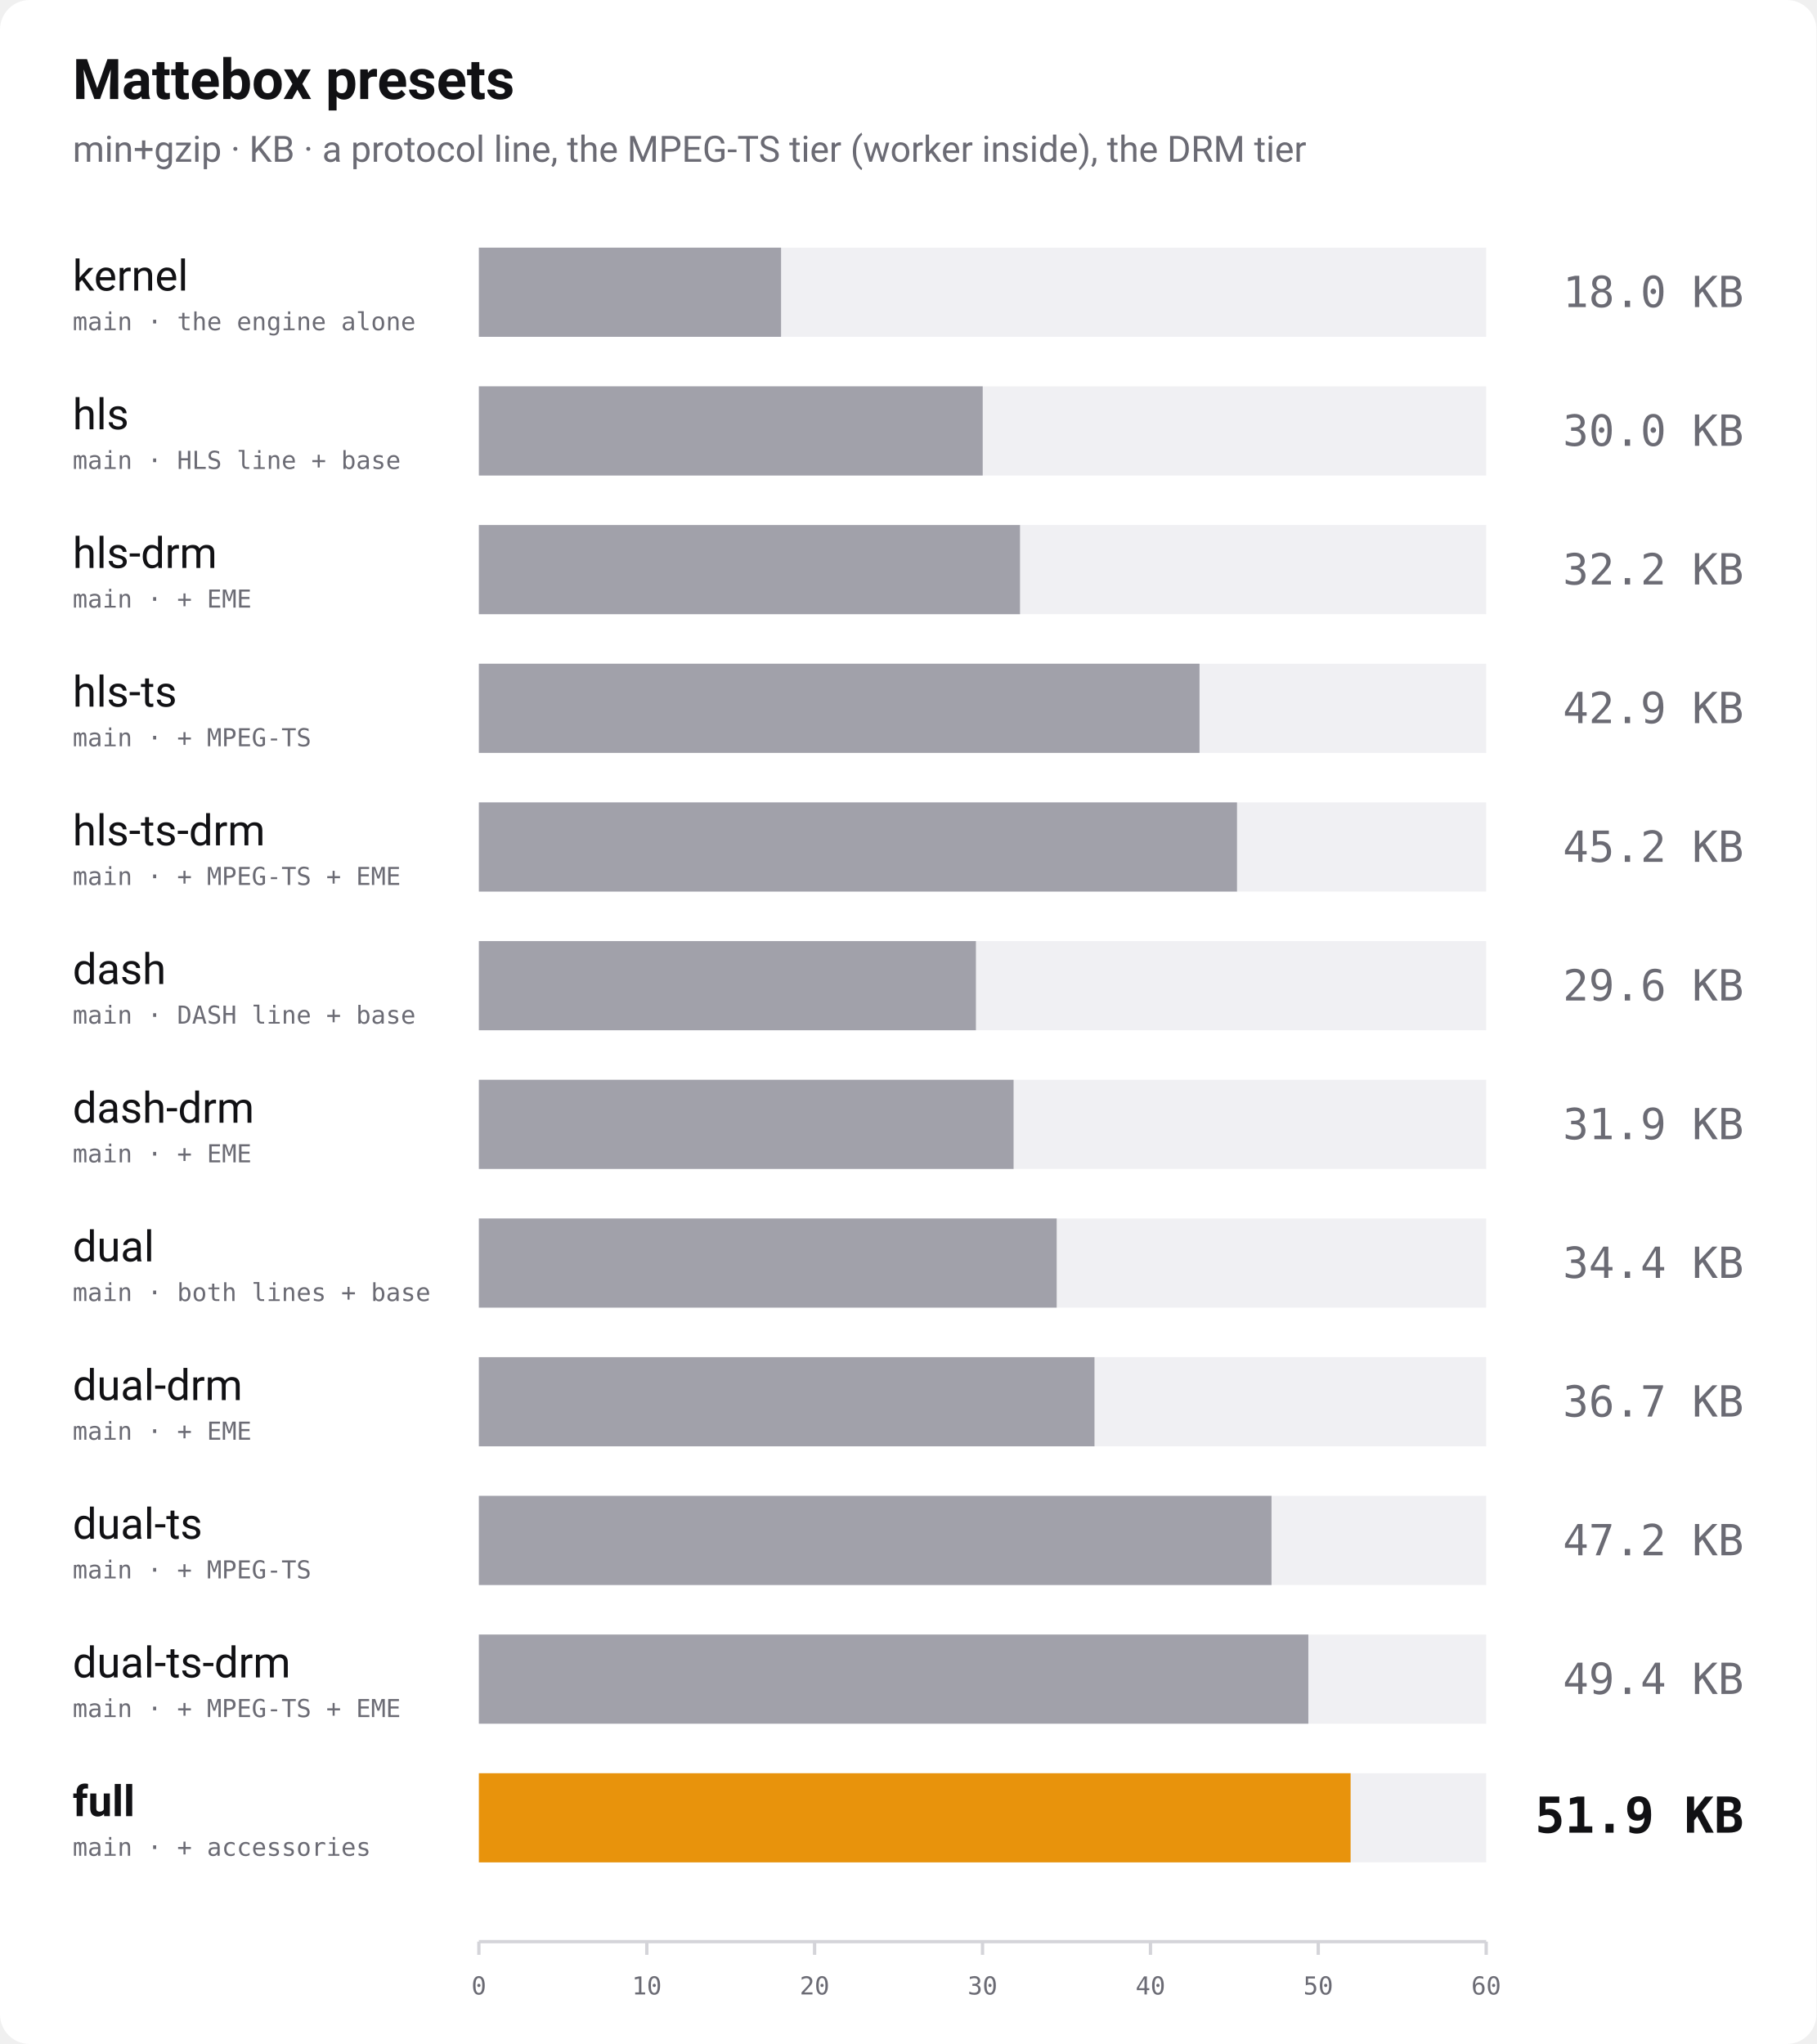
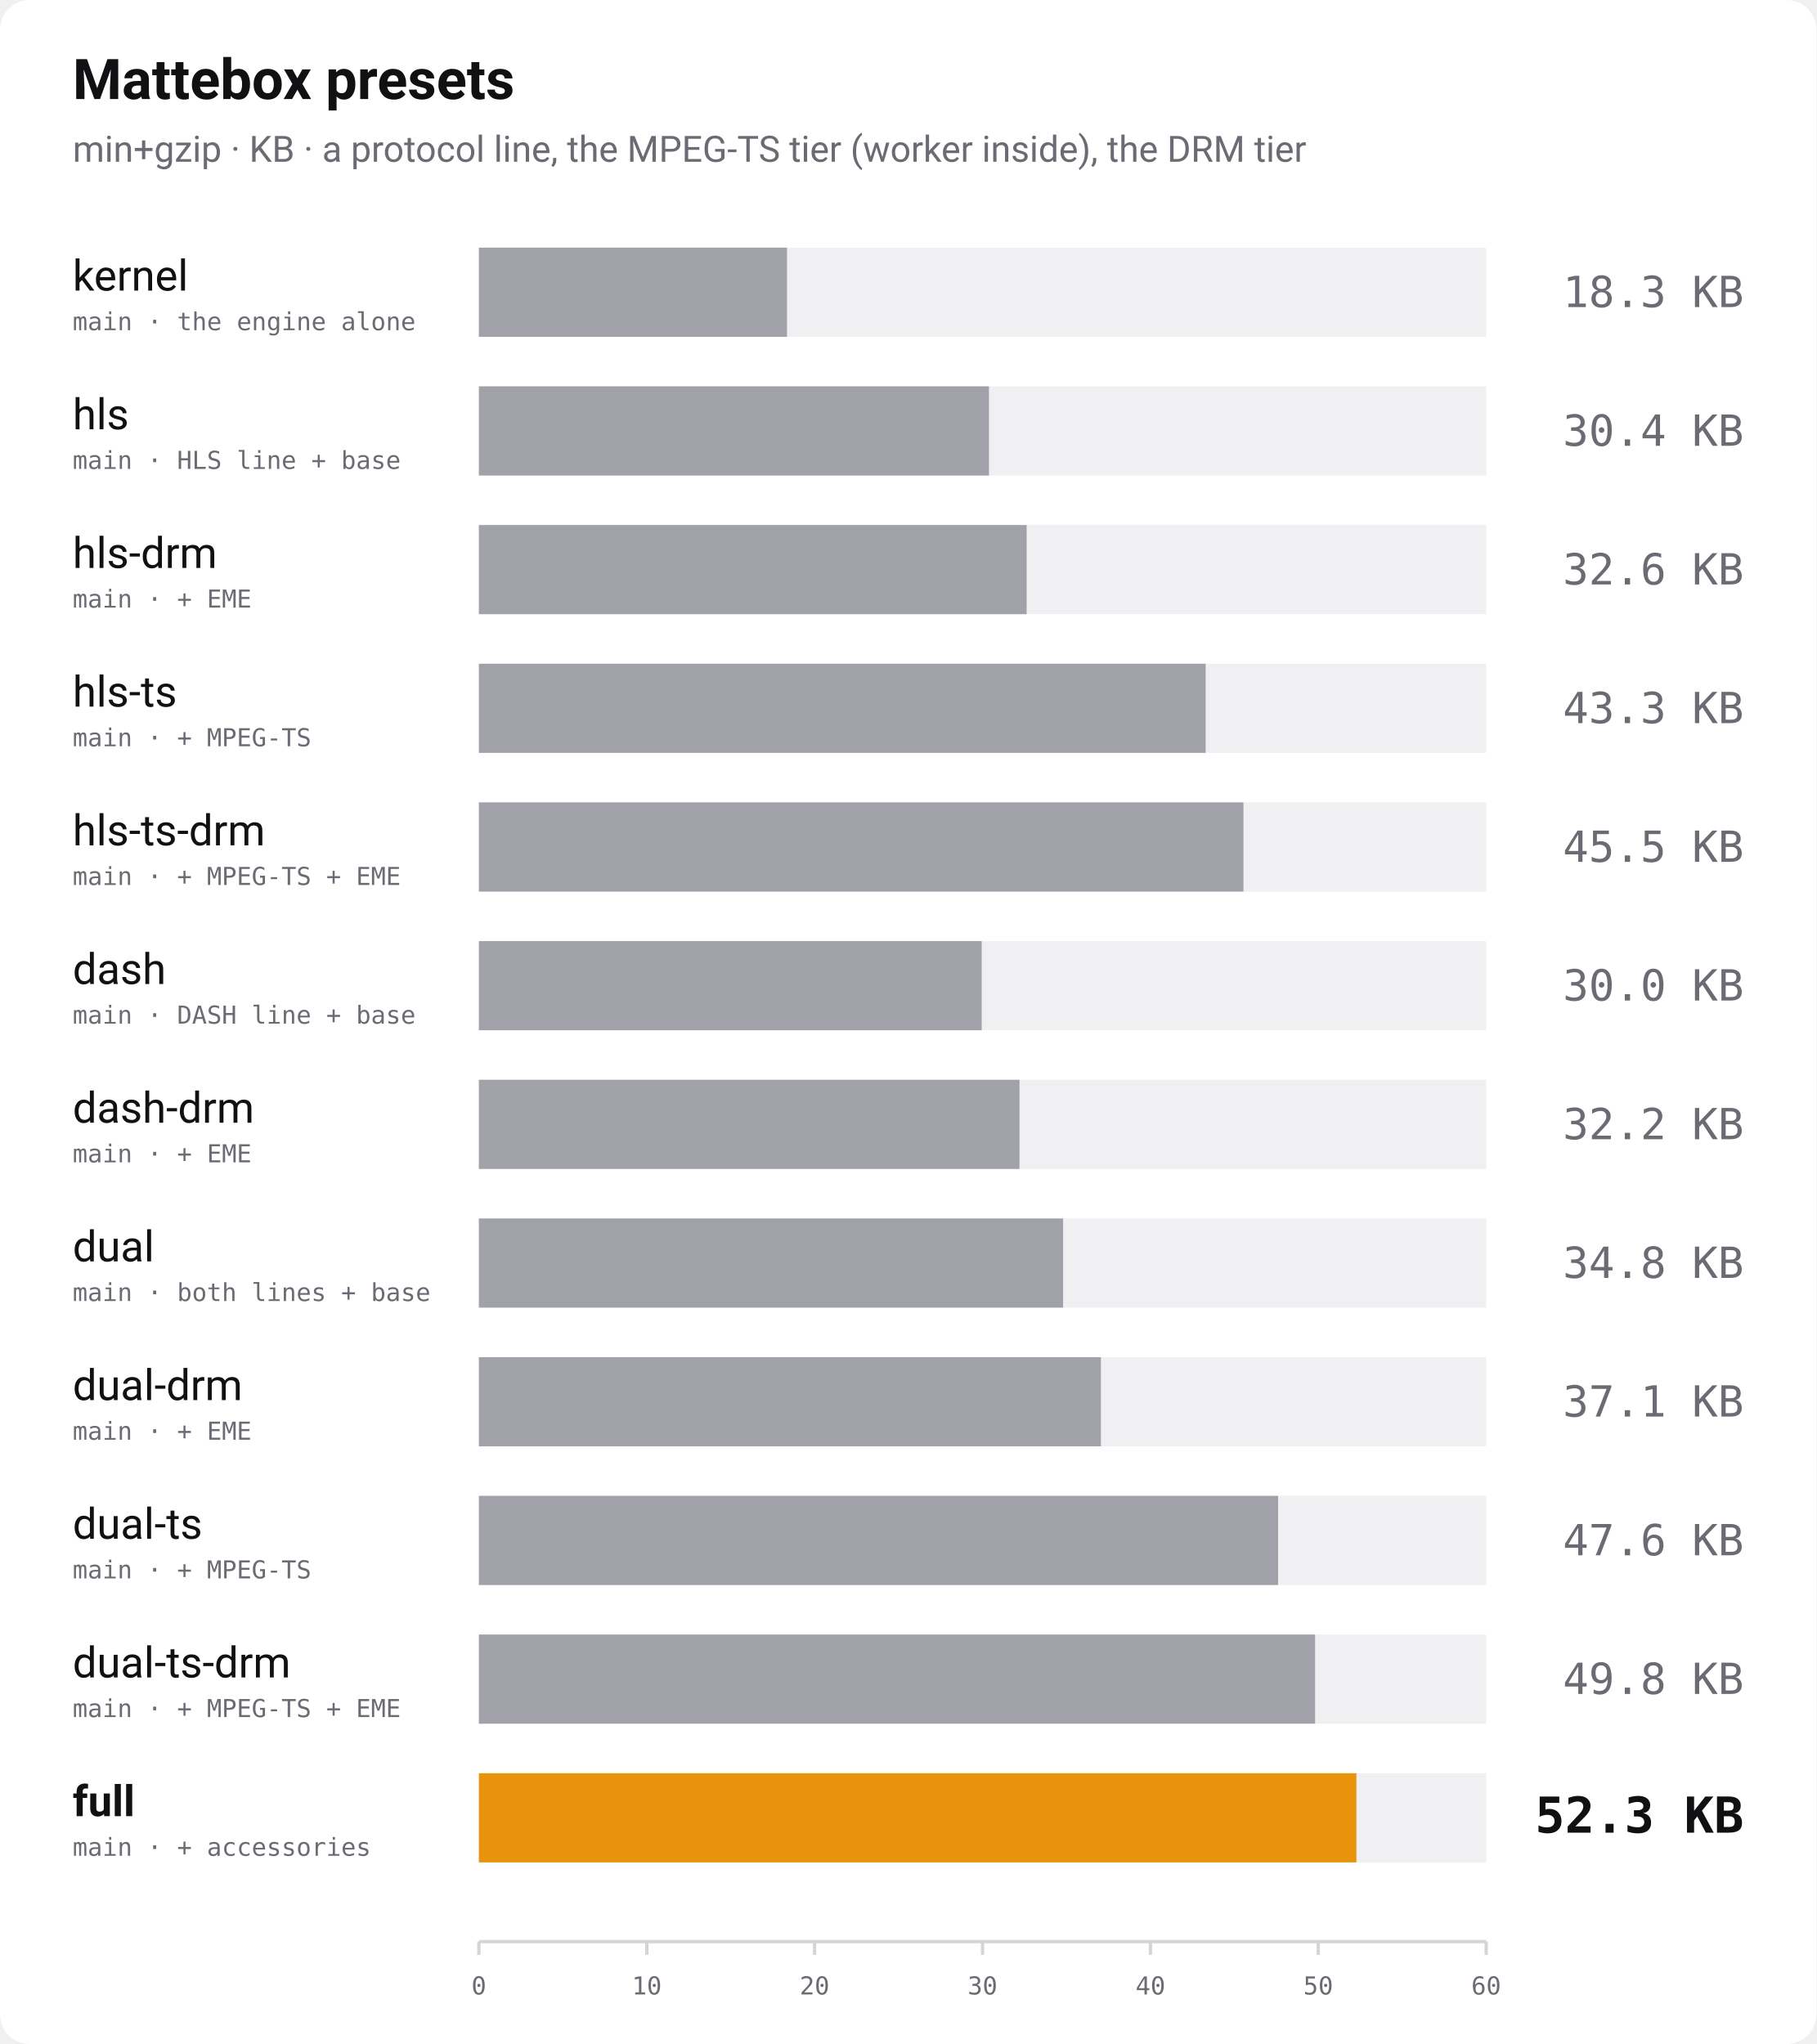
<svg xmlns="http://www.w3.org/2000/svg" width="1100" height="1238" viewBox="0 0 1100 1238" role="img" aria-label="Bundle size of every Mattebox preset, min+gzip">
  <rect width="1100" height="1238" rx="18" fill="#ffffff" />
  <text x="44" y="60" font-family="-apple-system, 'Segoe UI', Roboto, Helvetica, Arial, sans-serif" font-size="34" font-weight="700" fill="#111114">Mattebox presets</text>
  <text x="44" y="98" font-family="-apple-system, 'Segoe UI', Roboto, Helvetica, Arial, sans-serif" font-size="22" fill="#6b6b74">min+gzip · KB · a protocol line, the MPEG-TS tier (worker inside), the DRM tier</text>
  <text x="44" y="176" font-family="-apple-system, 'Segoe UI', Roboto, Helvetica, Arial, sans-serif" font-size="26" font-weight="400" fill="#111114">kernel</text>
  <text x="44" y="200" font-family="ui-monospace, 'SF Mono', Menlo, Consolas, monospace" font-size="15" fill="#6b6b74">main · the engine alone</text>
  <rect x="290" y="150" width="610" height="54" fill="#f0f0f3" />
-   <rect x="290" y="150" width="183.0" height="54" fill="#a1a1aa" />
-   <text x="1056" y="186" text-anchor="end" font-family="ui-monospace, 'SF Mono', Menlo, Consolas, monospace" font-size="26" font-weight="400" fill="#6b6b74">18.0 KB</text>
+   <rect x="290" y="150" width="186.6" height="54" fill="#a1a1aa" />
+   <text x="1056" y="186" text-anchor="end" font-family="ui-monospace, 'SF Mono', Menlo, Consolas, monospace" font-size="26" font-weight="400" fill="#6b6b74">18.3 KB</text>
  <text x="44" y="260" font-family="-apple-system, 'Segoe UI', Roboto, Helvetica, Arial, sans-serif" font-size="26" font-weight="400" fill="#111114">hls</text>
  <text x="44" y="284" font-family="ui-monospace, 'SF Mono', Menlo, Consolas, monospace" font-size="15" fill="#6b6b74">main · HLS line + base</text>
  <rect x="290" y="234" width="610" height="54" fill="#f0f0f3" />
-   <rect x="290" y="234" width="305.1" height="54" fill="#a1a1aa" />
-   <text x="1056" y="270" text-anchor="end" font-family="ui-monospace, 'SF Mono', Menlo, Consolas, monospace" font-size="26" font-weight="400" fill="#6b6b74">30.0 KB</text>
+   <rect x="290" y="234" width="308.9" height="54" fill="#a1a1aa" />
+   <text x="1056" y="270" text-anchor="end" font-family="ui-monospace, 'SF Mono', Menlo, Consolas, monospace" font-size="26" font-weight="400" fill="#6b6b74">30.4 KB</text>
  <text x="44" y="344" font-family="-apple-system, 'Segoe UI', Roboto, Helvetica, Arial, sans-serif" font-size="26" font-weight="400" fill="#111114">hls-drm</text>
  <text x="44" y="368" font-family="ui-monospace, 'SF Mono', Menlo, Consolas, monospace" font-size="15" fill="#6b6b74">main · + EME</text>
  <rect x="290" y="318" width="610" height="54" fill="#f0f0f3" />
-   <rect x="290" y="318" width="327.7" height="54" fill="#a1a1aa" />
-   <text x="1056" y="354" text-anchor="end" font-family="ui-monospace, 'SF Mono', Menlo, Consolas, monospace" font-size="26" font-weight="400" fill="#6b6b74">32.2 KB</text>
+   <rect x="290" y="318" width="331.7" height="54" fill="#a1a1aa" />
+   <text x="1056" y="354" text-anchor="end" font-family="ui-monospace, 'SF Mono', Menlo, Consolas, monospace" font-size="26" font-weight="400" fill="#6b6b74">32.6 KB</text>
  <text x="44" y="428" font-family="-apple-system, 'Segoe UI', Roboto, Helvetica, Arial, sans-serif" font-size="26" font-weight="400" fill="#111114">hls-ts</text>
  <text x="44" y="452" font-family="ui-monospace, 'SF Mono', Menlo, Consolas, monospace" font-size="15" fill="#6b6b74">main · + MPEG-TS</text>
  <rect x="290" y="402" width="610" height="54" fill="#f0f0f3" />
-   <rect x="290" y="402" width="436.4" height="54" fill="#a1a1aa" />
-   <text x="1056" y="438" text-anchor="end" font-family="ui-monospace, 'SF Mono', Menlo, Consolas, monospace" font-size="26" font-weight="400" fill="#6b6b74">42.9 KB</text>
+   <rect x="290" y="402" width="440.1" height="54" fill="#a1a1aa" />
+   <text x="1056" y="438" text-anchor="end" font-family="ui-monospace, 'SF Mono', Menlo, Consolas, monospace" font-size="26" font-weight="400" fill="#6b6b74">43.3 KB</text>
  <text x="44" y="512" font-family="-apple-system, 'Segoe UI', Roboto, Helvetica, Arial, sans-serif" font-size="26" font-weight="400" fill="#111114">hls-ts-drm</text>
  <text x="44" y="536" font-family="ui-monospace, 'SF Mono', Menlo, Consolas, monospace" font-size="15" fill="#6b6b74">main · + MPEG-TS + EME</text>
  <rect x="290" y="486" width="610" height="54" fill="#f0f0f3" />
-   <rect x="290" y="486" width="459.1" height="54" fill="#a1a1aa" />
-   <text x="1056" y="522" text-anchor="end" font-family="ui-monospace, 'SF Mono', Menlo, Consolas, monospace" font-size="26" font-weight="400" fill="#6b6b74">45.2 KB</text>
+   <rect x="290" y="486" width="463.0" height="54" fill="#a1a1aa" />
+   <text x="1056" y="522" text-anchor="end" font-family="ui-monospace, 'SF Mono', Menlo, Consolas, monospace" font-size="26" font-weight="400" fill="#6b6b74">45.5 KB</text>
  <text x="44" y="596" font-family="-apple-system, 'Segoe UI', Roboto, Helvetica, Arial, sans-serif" font-size="26" font-weight="400" fill="#111114">dash</text>
  <text x="44" y="620" font-family="ui-monospace, 'SF Mono', Menlo, Consolas, monospace" font-size="15" fill="#6b6b74">main · DASH line + base</text>
  <rect x="290" y="570" width="610" height="54" fill="#f0f0f3" />
-   <rect x="290" y="570" width="301.0" height="54" fill="#a1a1aa" />
-   <text x="1056" y="606" text-anchor="end" font-family="ui-monospace, 'SF Mono', Menlo, Consolas, monospace" font-size="26" font-weight="400" fill="#6b6b74">29.6 KB</text>
+   <rect x="290" y="570" width="304.5" height="54" fill="#a1a1aa" />
+   <text x="1056" y="606" text-anchor="end" font-family="ui-monospace, 'SF Mono', Menlo, Consolas, monospace" font-size="26" font-weight="400" fill="#6b6b74">30.0 KB</text>
  <text x="44" y="680" font-family="-apple-system, 'Segoe UI', Roboto, Helvetica, Arial, sans-serif" font-size="26" font-weight="400" fill="#111114">dash-drm</text>
  <text x="44" y="704" font-family="ui-monospace, 'SF Mono', Menlo, Consolas, monospace" font-size="15" fill="#6b6b74">main · + EME</text>
  <rect x="290" y="654" width="610" height="54" fill="#f0f0f3" />
-   <rect x="290" y="654" width="323.8" height="54" fill="#a1a1aa" />
-   <text x="1056" y="690" text-anchor="end" font-family="ui-monospace, 'SF Mono', Menlo, Consolas, monospace" font-size="26" font-weight="400" fill="#6b6b74">31.9 KB</text>
+   <rect x="290" y="654" width="327.4" height="54" fill="#a1a1aa" />
+   <text x="1056" y="690" text-anchor="end" font-family="ui-monospace, 'SF Mono', Menlo, Consolas, monospace" font-size="26" font-weight="400" fill="#6b6b74">32.2 KB</text>
  <text x="44" y="764" font-family="-apple-system, 'Segoe UI', Roboto, Helvetica, Arial, sans-serif" font-size="26" font-weight="400" fill="#111114">dual</text>
  <text x="44" y="788" font-family="ui-monospace, 'SF Mono', Menlo, Consolas, monospace" font-size="15" fill="#6b6b74">main · both lines + base</text>
  <rect x="290" y="738" width="610" height="54" fill="#f0f0f3" />
-   <rect x="290" y="738" width="349.9" height="54" fill="#a1a1aa" />
-   <text x="1056" y="774" text-anchor="end" font-family="ui-monospace, 'SF Mono', Menlo, Consolas, monospace" font-size="26" font-weight="400" fill="#6b6b74">34.4 KB</text>
+   <rect x="290" y="738" width="353.8" height="54" fill="#a1a1aa" />
+   <text x="1056" y="774" text-anchor="end" font-family="ui-monospace, 'SF Mono', Menlo, Consolas, monospace" font-size="26" font-weight="400" fill="#6b6b74">34.8 KB</text>
  <text x="44" y="848" font-family="-apple-system, 'Segoe UI', Roboto, Helvetica, Arial, sans-serif" font-size="26" font-weight="400" fill="#111114">dual-drm</text>
  <text x="44" y="872" font-family="ui-monospace, 'SF Mono', Menlo, Consolas, monospace" font-size="15" fill="#6b6b74">main · + EME</text>
  <rect x="290" y="822" width="610" height="54" fill="#f0f0f3" />
-   <rect x="290" y="822" width="372.8" height="54" fill="#a1a1aa" />
-   <text x="1056" y="858" text-anchor="end" font-family="ui-monospace, 'SF Mono', Menlo, Consolas, monospace" font-size="26" font-weight="400" fill="#6b6b74">36.7 KB</text>
+   <rect x="290" y="822" width="376.7" height="54" fill="#a1a1aa" />
+   <text x="1056" y="858" text-anchor="end" font-family="ui-monospace, 'SF Mono', Menlo, Consolas, monospace" font-size="26" font-weight="400" fill="#6b6b74">37.1 KB</text>
  <text x="44" y="932" font-family="-apple-system, 'Segoe UI', Roboto, Helvetica, Arial, sans-serif" font-size="26" font-weight="400" fill="#111114">dual-ts</text>
  <text x="44" y="956" font-family="ui-monospace, 'SF Mono', Menlo, Consolas, monospace" font-size="15" fill="#6b6b74">main · + MPEG-TS</text>
  <rect x="290" y="906" width="610" height="54" fill="#f0f0f3" />
-   <rect x="290" y="906" width="480.0" height="54" fill="#a1a1aa" />
-   <text x="1056" y="942" text-anchor="end" font-family="ui-monospace, 'SF Mono', Menlo, Consolas, monospace" font-size="26" font-weight="400" fill="#6b6b74">47.2 KB</text>
+   <rect x="290" y="906" width="484.0" height="54" fill="#a1a1aa" />
+   <text x="1056" y="942" text-anchor="end" font-family="ui-monospace, 'SF Mono', Menlo, Consolas, monospace" font-size="26" font-weight="400" fill="#6b6b74">47.6 KB</text>
  <text x="44" y="1016" font-family="-apple-system, 'Segoe UI', Roboto, Helvetica, Arial, sans-serif" font-size="26" font-weight="400" fill="#111114">dual-ts-drm</text>
  <text x="44" y="1040" font-family="ui-monospace, 'SF Mono', Menlo, Consolas, monospace" font-size="15" fill="#6b6b74">main · + MPEG-TS + EME</text>
  <rect x="290" y="990" width="610" height="54" fill="#f0f0f3" />
-   <rect x="290" y="990" width="502.3" height="54" fill="#a1a1aa" />
-   <text x="1056" y="1026" text-anchor="end" font-family="ui-monospace, 'SF Mono', Menlo, Consolas, monospace" font-size="26" font-weight="400" fill="#6b6b74">49.4 KB</text>
+   <rect x="290" y="990" width="506.4" height="54" fill="#a1a1aa" />
+   <text x="1056" y="1026" text-anchor="end" font-family="ui-monospace, 'SF Mono', Menlo, Consolas, monospace" font-size="26" font-weight="400" fill="#6b6b74">49.8 KB</text>
  <text x="44" y="1100" font-family="-apple-system, 'Segoe UI', Roboto, Helvetica, Arial, sans-serif" font-size="26" font-weight="700" fill="#111114">full</text>
  <text x="44" y="1124" font-family="ui-monospace, 'SF Mono', Menlo, Consolas, monospace" font-size="15" fill="#6b6b74">main · + accessories</text>
  <rect x="290" y="1074" width="610" height="54" fill="#f0f0f3" />
-   <rect x="290" y="1074" width="527.9" height="54" fill="#e8930c" />
-   <text x="1056" y="1110" text-anchor="end" font-family="ui-monospace, 'SF Mono', Menlo, Consolas, monospace" font-size="30" font-weight="700" fill="#111114">51.9 KB</text>
+   <rect x="290" y="1074" width="531.4" height="54" fill="#e8930c" />
+   <text x="1056" y="1110" text-anchor="end" font-family="ui-monospace, 'SF Mono', Menlo, Consolas, monospace" font-size="30" font-weight="700" fill="#111114">52.3 KB</text>
  <line x1="290" y1="1176" x2="900" y2="1176" stroke="#d4d4d9" stroke-width="2" />
  <line x1="290.0" y1="1176" x2="290.0" y2="1184" stroke="#d4d4d9" stroke-width="2" />
  <text x="290.0" y="1208" text-anchor="middle" font-family="ui-monospace, 'SF Mono', Menlo, Consolas, monospace" font-size="15" fill="#6b6b74">0</text>
  <line x1="391.7" y1="1176" x2="391.7" y2="1184" stroke="#d4d4d9" stroke-width="2" />
  <text x="391.7" y="1208" text-anchor="middle" font-family="ui-monospace, 'SF Mono', Menlo, Consolas, monospace" font-size="15" fill="#6b6b74">10</text>
  <line x1="493.3" y1="1176" x2="493.3" y2="1184" stroke="#d4d4d9" stroke-width="2" />
  <text x="493.3" y="1208" text-anchor="middle" font-family="ui-monospace, 'SF Mono', Menlo, Consolas, monospace" font-size="15" fill="#6b6b74">20</text>
  <line x1="595.0" y1="1176" x2="595.0" y2="1184" stroke="#d4d4d9" stroke-width="2" />
  <text x="595.0" y="1208" text-anchor="middle" font-family="ui-monospace, 'SF Mono', Menlo, Consolas, monospace" font-size="15" fill="#6b6b74">30</text>
  <line x1="696.7" y1="1176" x2="696.7" y2="1184" stroke="#d4d4d9" stroke-width="2" />
  <text x="696.7" y="1208" text-anchor="middle" font-family="ui-monospace, 'SF Mono', Menlo, Consolas, monospace" font-size="15" fill="#6b6b74">40</text>
  <line x1="798.3" y1="1176" x2="798.3" y2="1184" stroke="#d4d4d9" stroke-width="2" />
  <text x="798.3" y="1208" text-anchor="middle" font-family="ui-monospace, 'SF Mono', Menlo, Consolas, monospace" font-size="15" fill="#6b6b74">50</text>
  <line x1="900.0" y1="1176" x2="900.0" y2="1184" stroke="#d4d4d9" stroke-width="2" />
  <text x="900.0" y="1208" text-anchor="middle" font-family="ui-monospace, 'SF Mono', Menlo, Consolas, monospace" font-size="15" fill="#6b6b74">60</text>
</svg>
